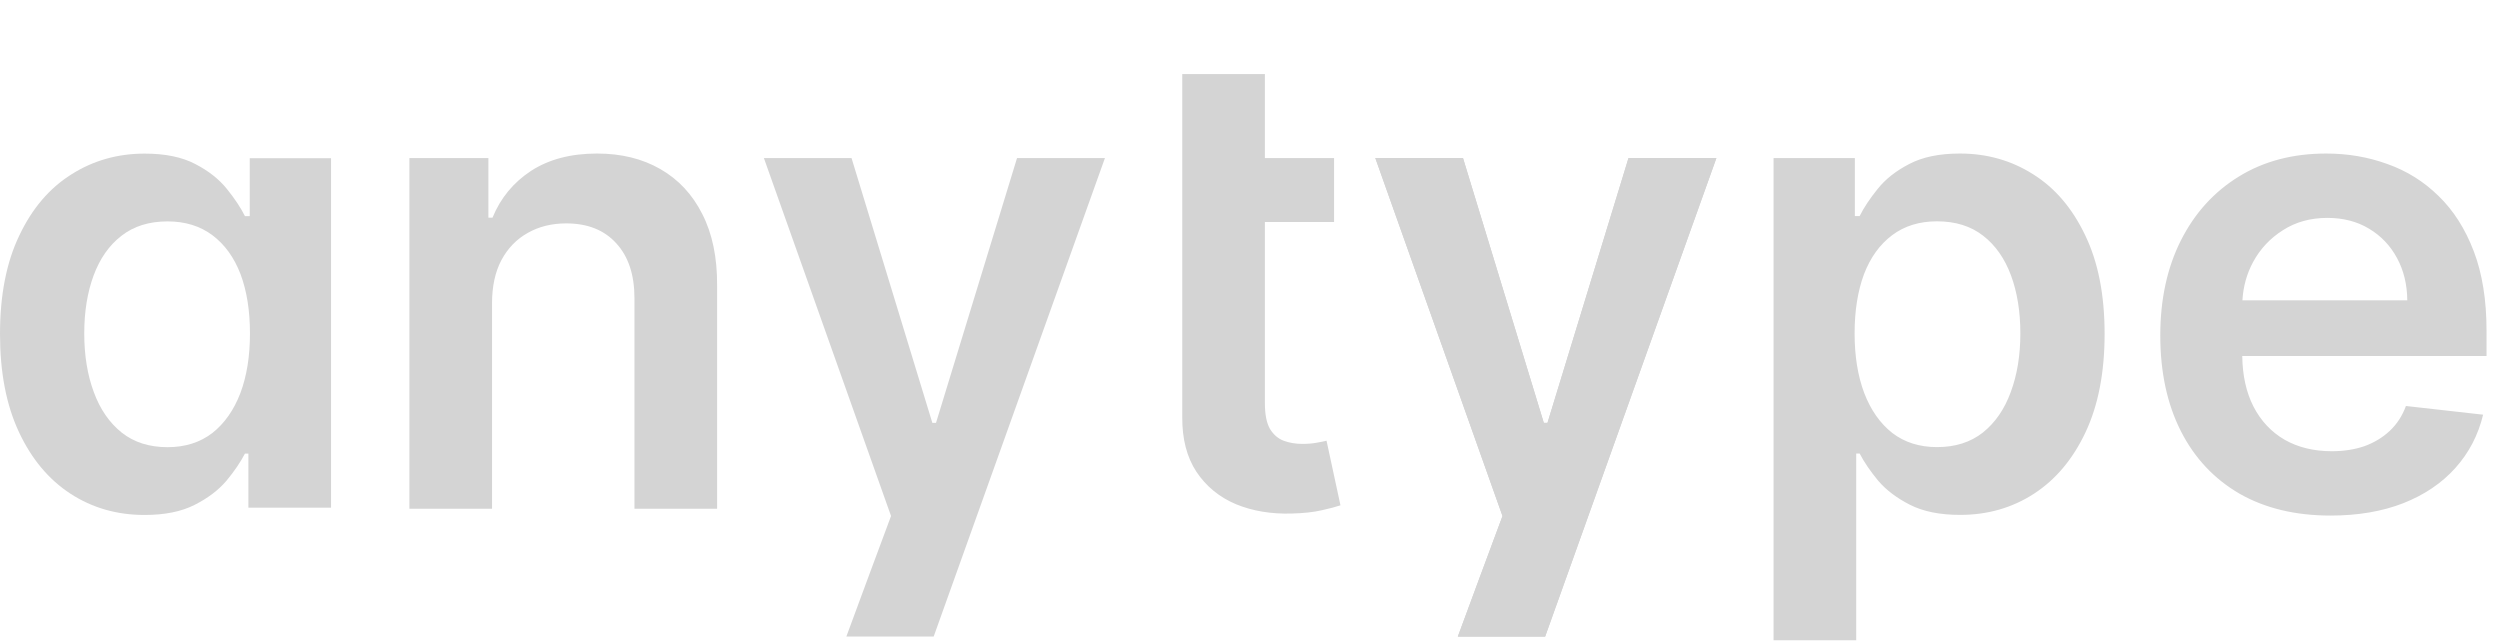
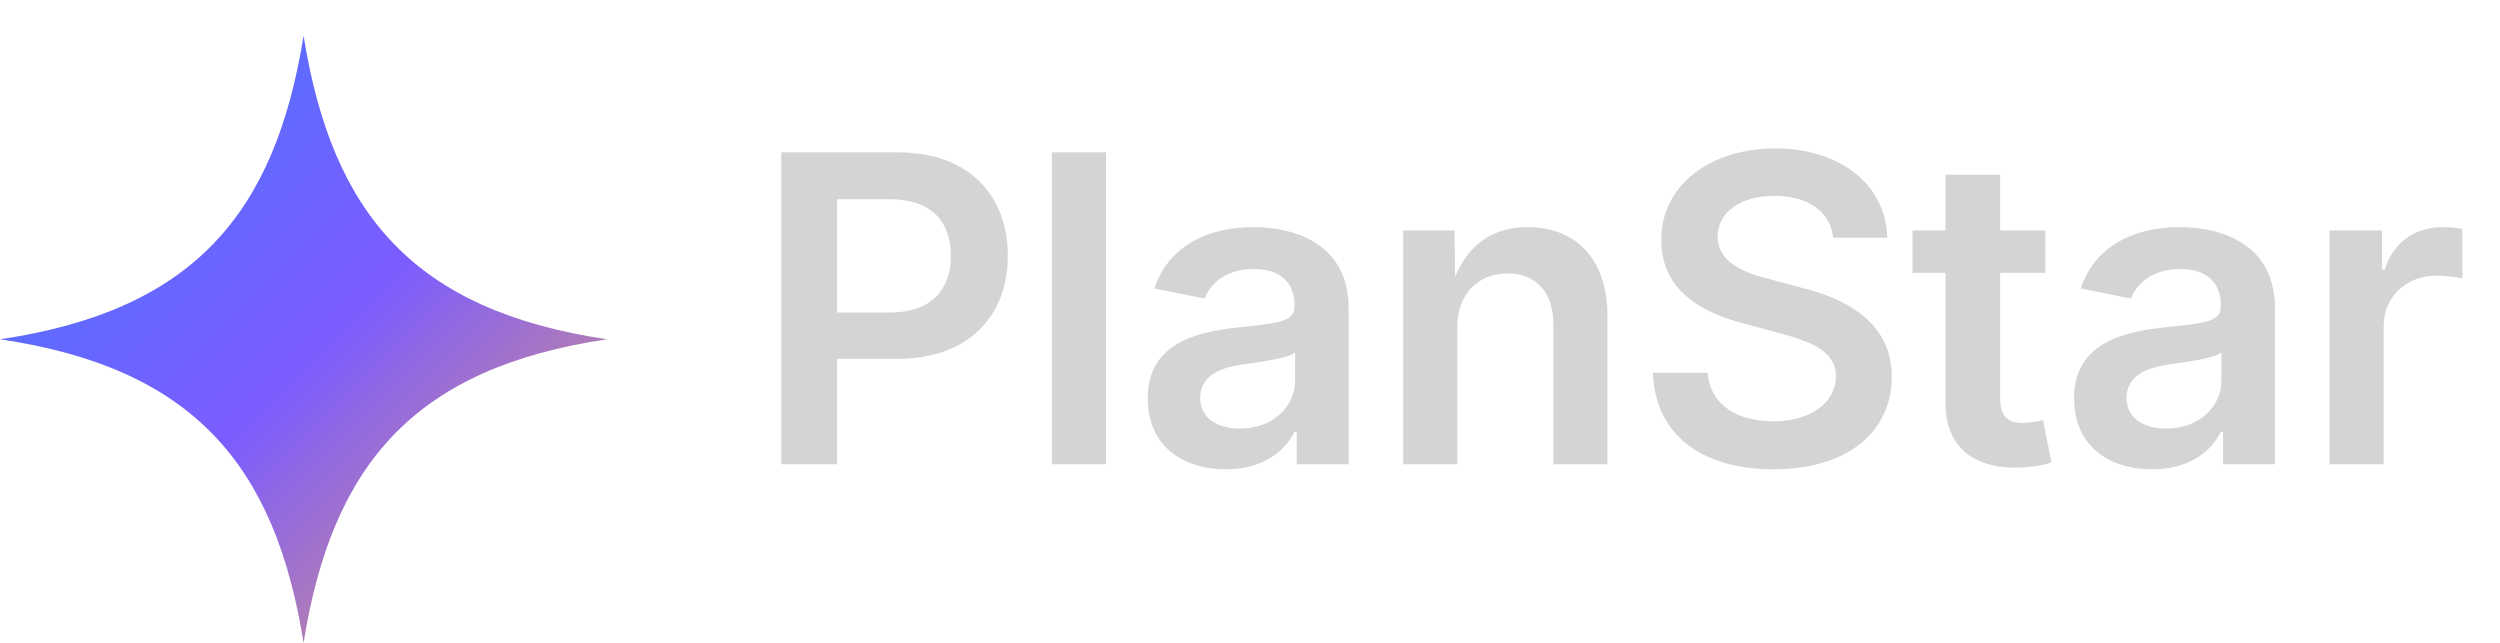
<svg xmlns="http://www.w3.org/2000/svg" width="70" height="18" viewBox="0 0 70 18" fill="none">
-   <path d="M9.269 14.215V4.429H6.993V6.052H6.859C6.739 5.814 6.571 5.56 6.354 5.292C6.136 5.019 5.842 4.787 5.472 4.595C5.101 4.399 4.628 4.301 4.053 4.301C3.294 4.301 2.61 4.495 2.001 4.882C1.387 5.266 0.901 5.835 0.543 6.589C0.181 7.339 8.7738e-05 8.26 8.7738e-05 9.351C8.7738e-05 10.429 0.177 11.345 0.531 12.099C0.884 12.853 1.366 13.429 1.975 13.825C2.585 14.221 3.275 14.419 4.046 14.419C4.609 14.419 5.075 14.326 5.446 14.138C5.817 13.951 6.115 13.725 6.341 13.461C6.563 13.192 6.735 12.939 6.859 12.7H6.955V14.215H9.269ZM6.999 9.338C6.999 9.973 6.91 10.529 6.731 11.006C6.548 11.483 6.286 11.856 5.945 12.125C5.6 12.389 5.182 12.521 4.692 12.521C4.18 12.521 3.752 12.385 3.407 12.112C3.062 11.835 2.802 11.458 2.627 10.98C2.448 10.499 2.359 9.951 2.359 9.338C2.359 8.728 2.446 8.187 2.621 7.714C2.796 7.241 3.055 6.87 3.401 6.602C3.746 6.333 4.176 6.199 4.692 6.199C5.186 6.199 5.606 6.329 5.951 6.589C6.296 6.849 6.558 7.213 6.737 7.682C6.912 8.151 6.999 8.703 6.999 9.338Z" fill="#D4D4D4" />
-   <path fill-rule="evenodd" clip-rule="evenodd" d="M37.354 4.426V6.216H35.417V11.291C35.417 11.603 35.464 11.841 35.558 12.008C35.656 12.169 35.784 12.28 35.941 12.34C36.099 12.399 36.274 12.429 36.465 12.429C36.61 12.429 36.742 12.419 36.862 12.397C36.985 12.376 37.079 12.357 37.143 12.34L37.533 14.149C37.409 14.191 37.232 14.238 37.002 14.289C36.776 14.341 36.499 14.37 36.171 14.379C35.592 14.396 35.07 14.309 34.605 14.117C34.141 13.921 33.772 13.618 33.499 13.209C33.231 12.8 33.099 12.289 33.103 11.675V6.216V4.426V2.074H35.417V4.426H37.354ZM13.777 14.245V8.492C13.777 8.019 13.864 7.616 14.039 7.284C14.218 6.951 14.463 6.698 14.774 6.523C15.089 6.344 15.449 6.255 15.854 6.255C16.451 6.255 16.917 6.44 17.254 6.811C17.595 7.181 17.765 7.695 17.765 8.351V14.245H20.079V7.993C20.084 7.209 19.945 6.542 19.664 5.993C19.387 5.443 18.995 5.023 18.488 4.733C17.985 4.444 17.395 4.299 16.717 4.299C15.984 4.299 15.368 4.461 14.87 4.784C14.376 5.108 14.015 5.545 13.79 6.095H13.675V4.426H11.463V14.245H13.777ZM40.819 17.824C41.235 16.699 41.65 15.573 42.07 14.449L38.509 4.426H40.964L43.227 11.841H43.329L45.598 4.426H48.059L43.264 17.824H40.819ZM49.66 17.927V4.426H51.936V6.05H52.07C52.189 5.811 52.358 5.558 52.575 5.289C52.792 5.017 53.086 4.784 53.457 4.593C53.828 4.397 54.301 4.299 54.876 4.299C55.635 4.299 56.319 4.493 56.928 4.88C57.541 5.264 58.027 5.833 58.385 6.587C58.748 7.337 58.929 8.257 58.929 9.348C58.929 10.427 58.752 11.343 58.398 12.097C58.044 12.851 57.563 13.427 56.953 13.823C56.344 14.219 55.654 14.417 54.883 14.417C54.32 14.417 53.853 14.323 53.483 14.136C53.112 13.948 52.814 13.723 52.588 13.459C52.366 13.19 52.194 12.936 52.07 12.698H51.974V17.927H49.66ZM51.929 9.336C51.929 9.971 52.019 10.527 52.198 11.004C52.381 11.481 52.643 11.854 52.984 12.123C53.329 12.387 53.747 12.519 54.237 12.519C54.748 12.519 55.176 12.383 55.522 12.11C55.867 11.833 56.127 11.456 56.301 10.978C56.48 10.497 56.57 9.949 56.57 9.336C56.57 8.726 56.483 8.185 56.308 7.712C56.133 7.239 55.873 6.868 55.528 6.6C55.183 6.331 54.752 6.197 54.237 6.197C53.742 6.197 53.323 6.327 52.978 6.587C52.633 6.847 52.37 7.211 52.191 7.68C52.017 8.149 51.929 8.701 51.929 9.336ZM62.706 13.823C63.422 14.232 64.272 14.436 65.257 14.436C66.019 14.436 66.697 14.321 67.289 14.091C67.882 13.857 68.368 13.529 68.747 13.107C69.13 12.681 69.39 12.182 69.527 11.611L67.366 11.368C67.264 11.645 67.113 11.877 66.912 12.065C66.712 12.252 66.475 12.395 66.203 12.493C65.93 12.587 65.625 12.634 65.289 12.634C64.786 12.634 64.347 12.527 63.972 12.314C63.597 12.097 63.305 11.786 63.096 11.381C62.895 10.986 62.79 10.515 62.783 9.968H69.623V9.259C69.623 8.398 69.503 7.657 69.265 7.034C69.026 6.408 68.698 5.892 68.28 5.488C67.867 5.083 67.39 4.784 66.848 4.593C66.311 4.397 65.74 4.299 65.135 4.299C64.198 4.299 63.382 4.514 62.687 4.944C61.992 5.37 61.451 5.967 61.064 6.734C60.68 7.497 60.488 8.383 60.488 9.393C60.488 10.42 60.68 11.313 61.064 12.071C61.447 12.826 61.995 13.409 62.706 13.823ZM62.788 8.409C62.81 8.024 62.909 7.668 63.084 7.341C63.284 6.971 63.563 6.672 63.921 6.446C64.279 6.216 64.694 6.101 65.167 6.101C65.61 6.101 65.998 6.201 66.331 6.402C66.667 6.602 66.929 6.877 67.117 7.226C67.304 7.571 67.4 7.966 67.404 8.409H62.788Z" fill="#D4D4D4" />
-   <path d="M38.509 4.426L42.07 14.449C41.65 15.573 41.235 16.699 40.819 17.824H43.264L48.059 4.426H45.598L43.329 11.841H43.227L40.964 4.426H38.509Z" fill="#D4D4D4" />
-   <path d="M21.389 4.426L24.949 14.448C24.529 15.572 24.114 16.698 23.698 17.823H26.143L30.938 4.426H28.477L26.208 11.841H26.106L23.843 4.426H21.389Z" fill="#D4D4D4" />
+   <defs>
+     <linearGradient id="psStar" x1="0" y1="0" x2="18" y2="18" gradientUnits="userSpaceOnUse">
+       <stop stop-color="#3d7bff" />
+       <stop offset=".52" stop-color="#7c5cff" />
+       <stop offset="1" stop-color="#f0a35e" />
+     </linearGradient>
+   </defs>
+   <path d="M8.5 1 C9.3 6 11.6 8.7 17 9.5 C11.6 10.3 9.3 13 8.5 18 C7.7 13 5.4 10.3 0 9.5 C5.4 8.7 7.7 6 8.5 1 Z" fill="url(#psStar)" />
+   <text x="21" y="13" font-family="Inter, -apple-system, BlinkMacSystemFont, 'Segoe UI', Roboto, Helvetica, Arial, sans-serif" font-size="12" font-weight="600" letter-spacing="-0.1" fill="#D4D4D4">PlanStar</text>
</svg>
